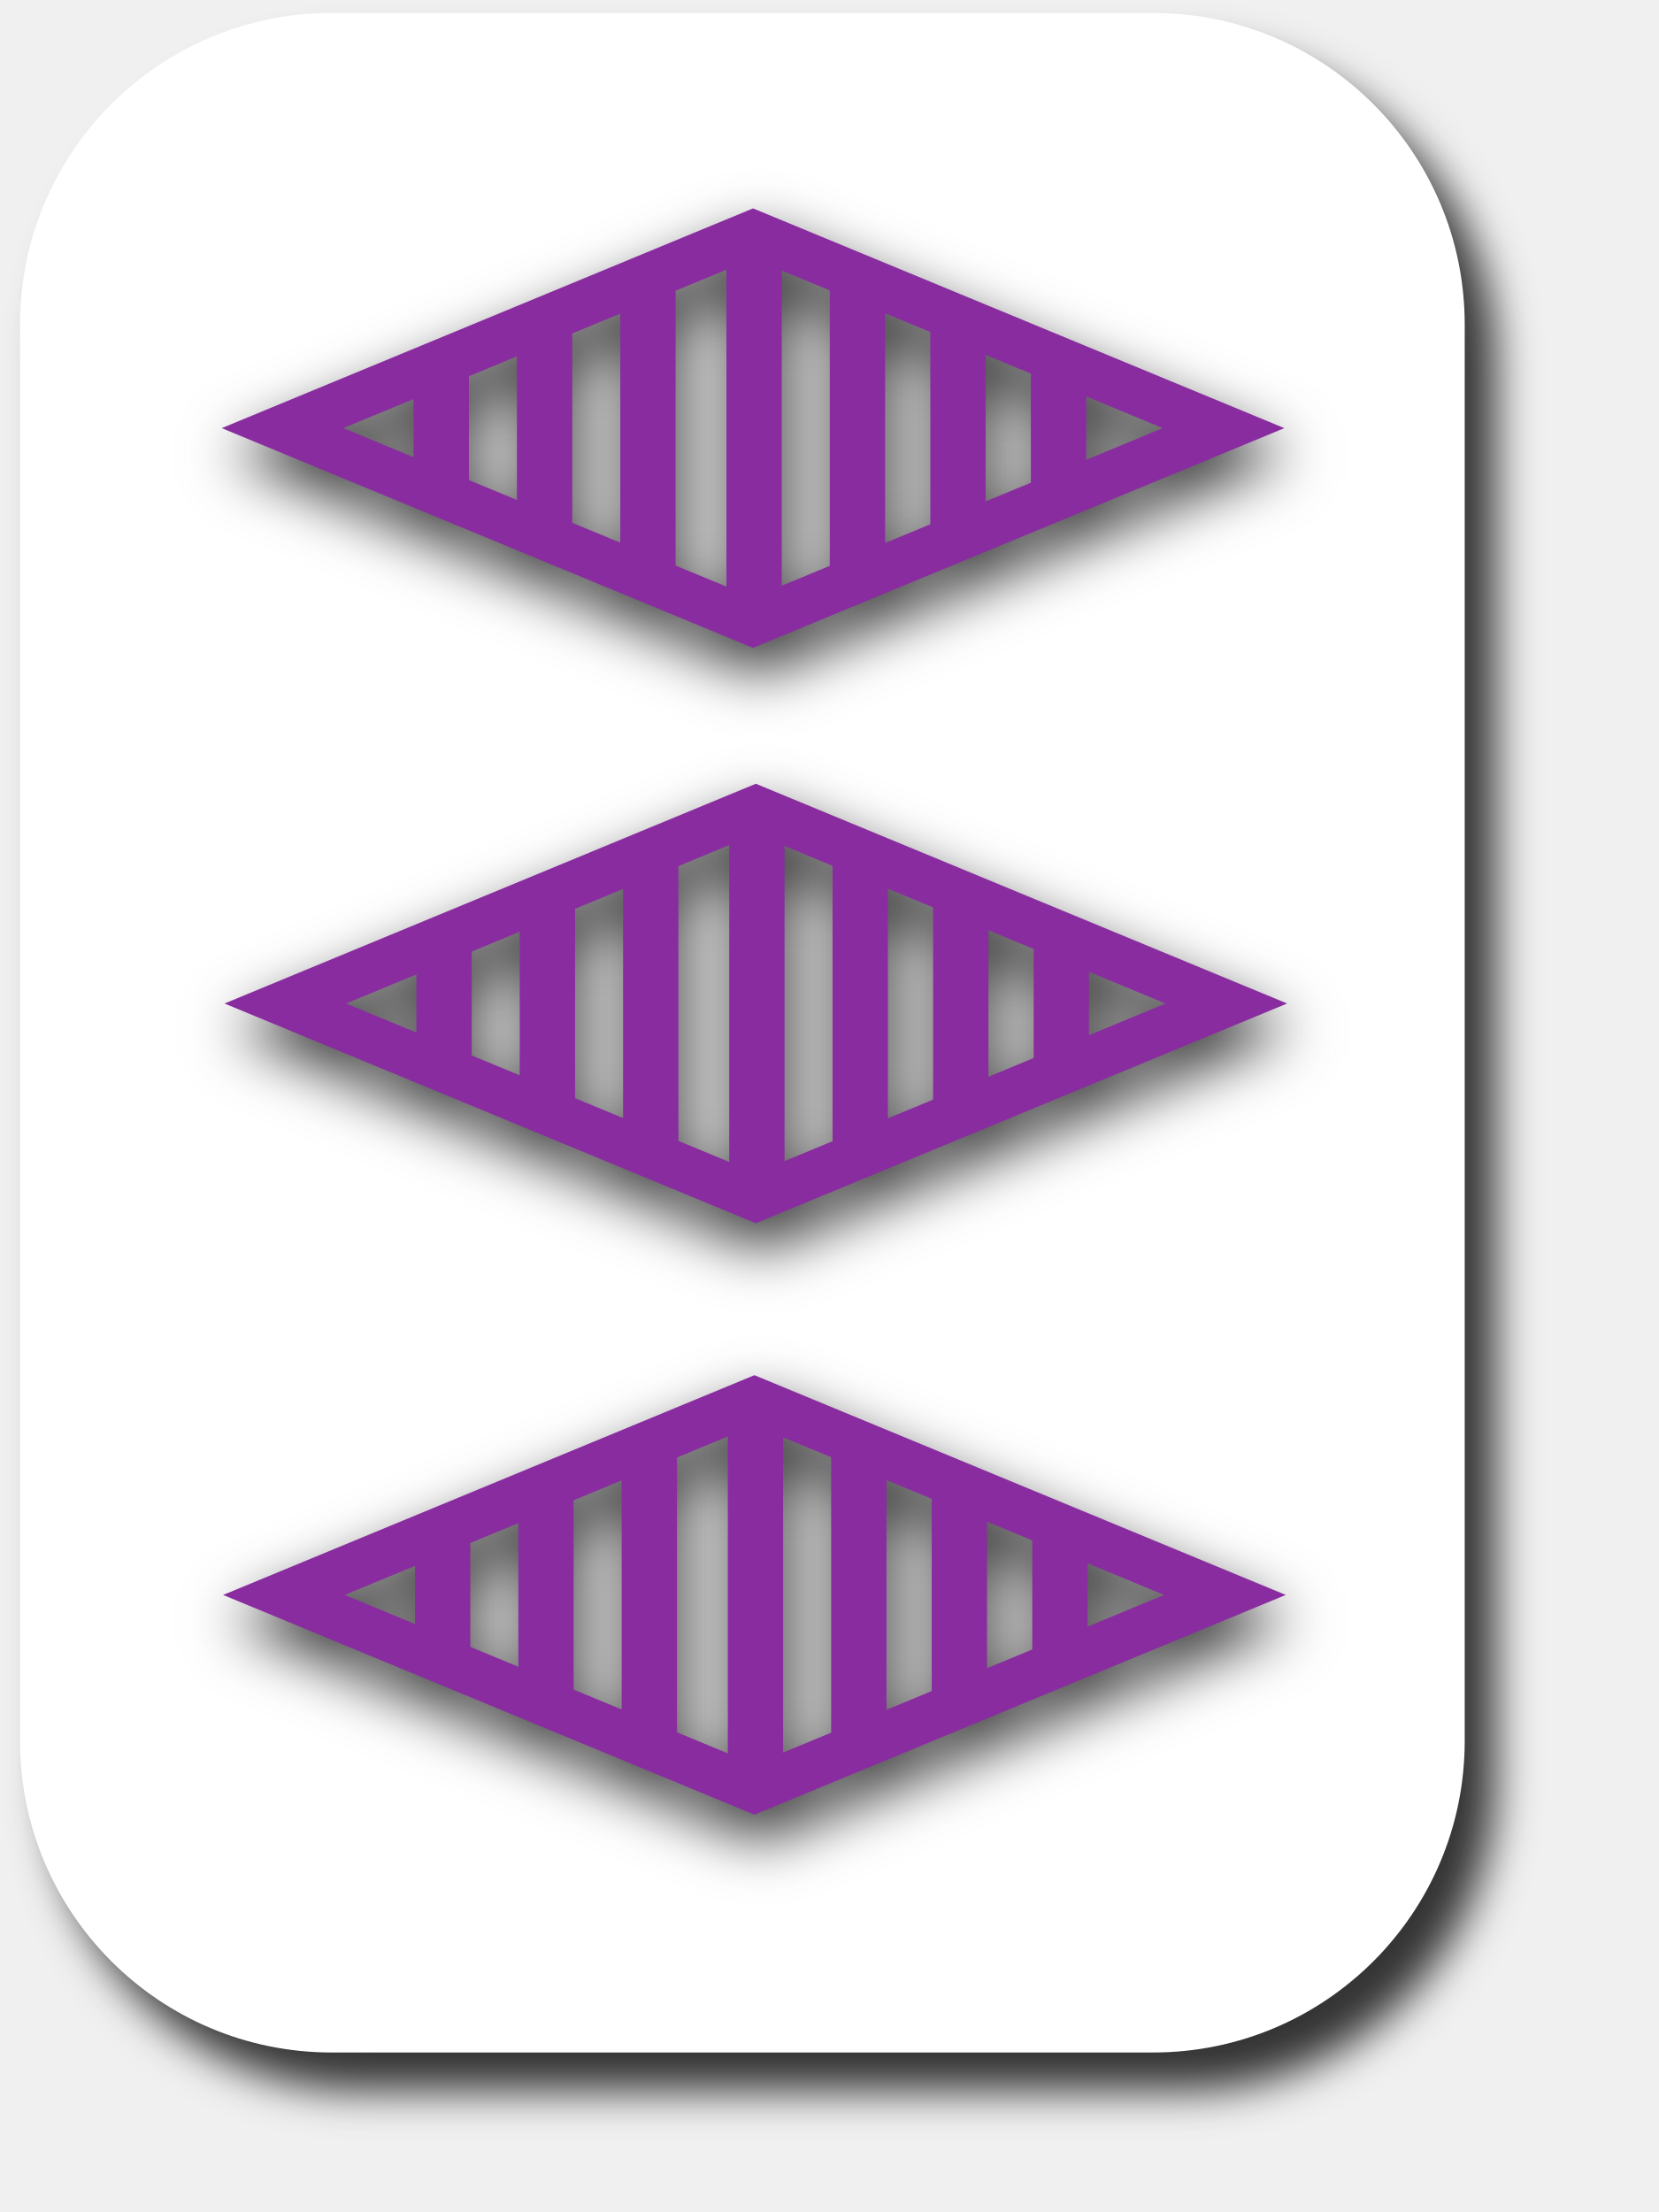
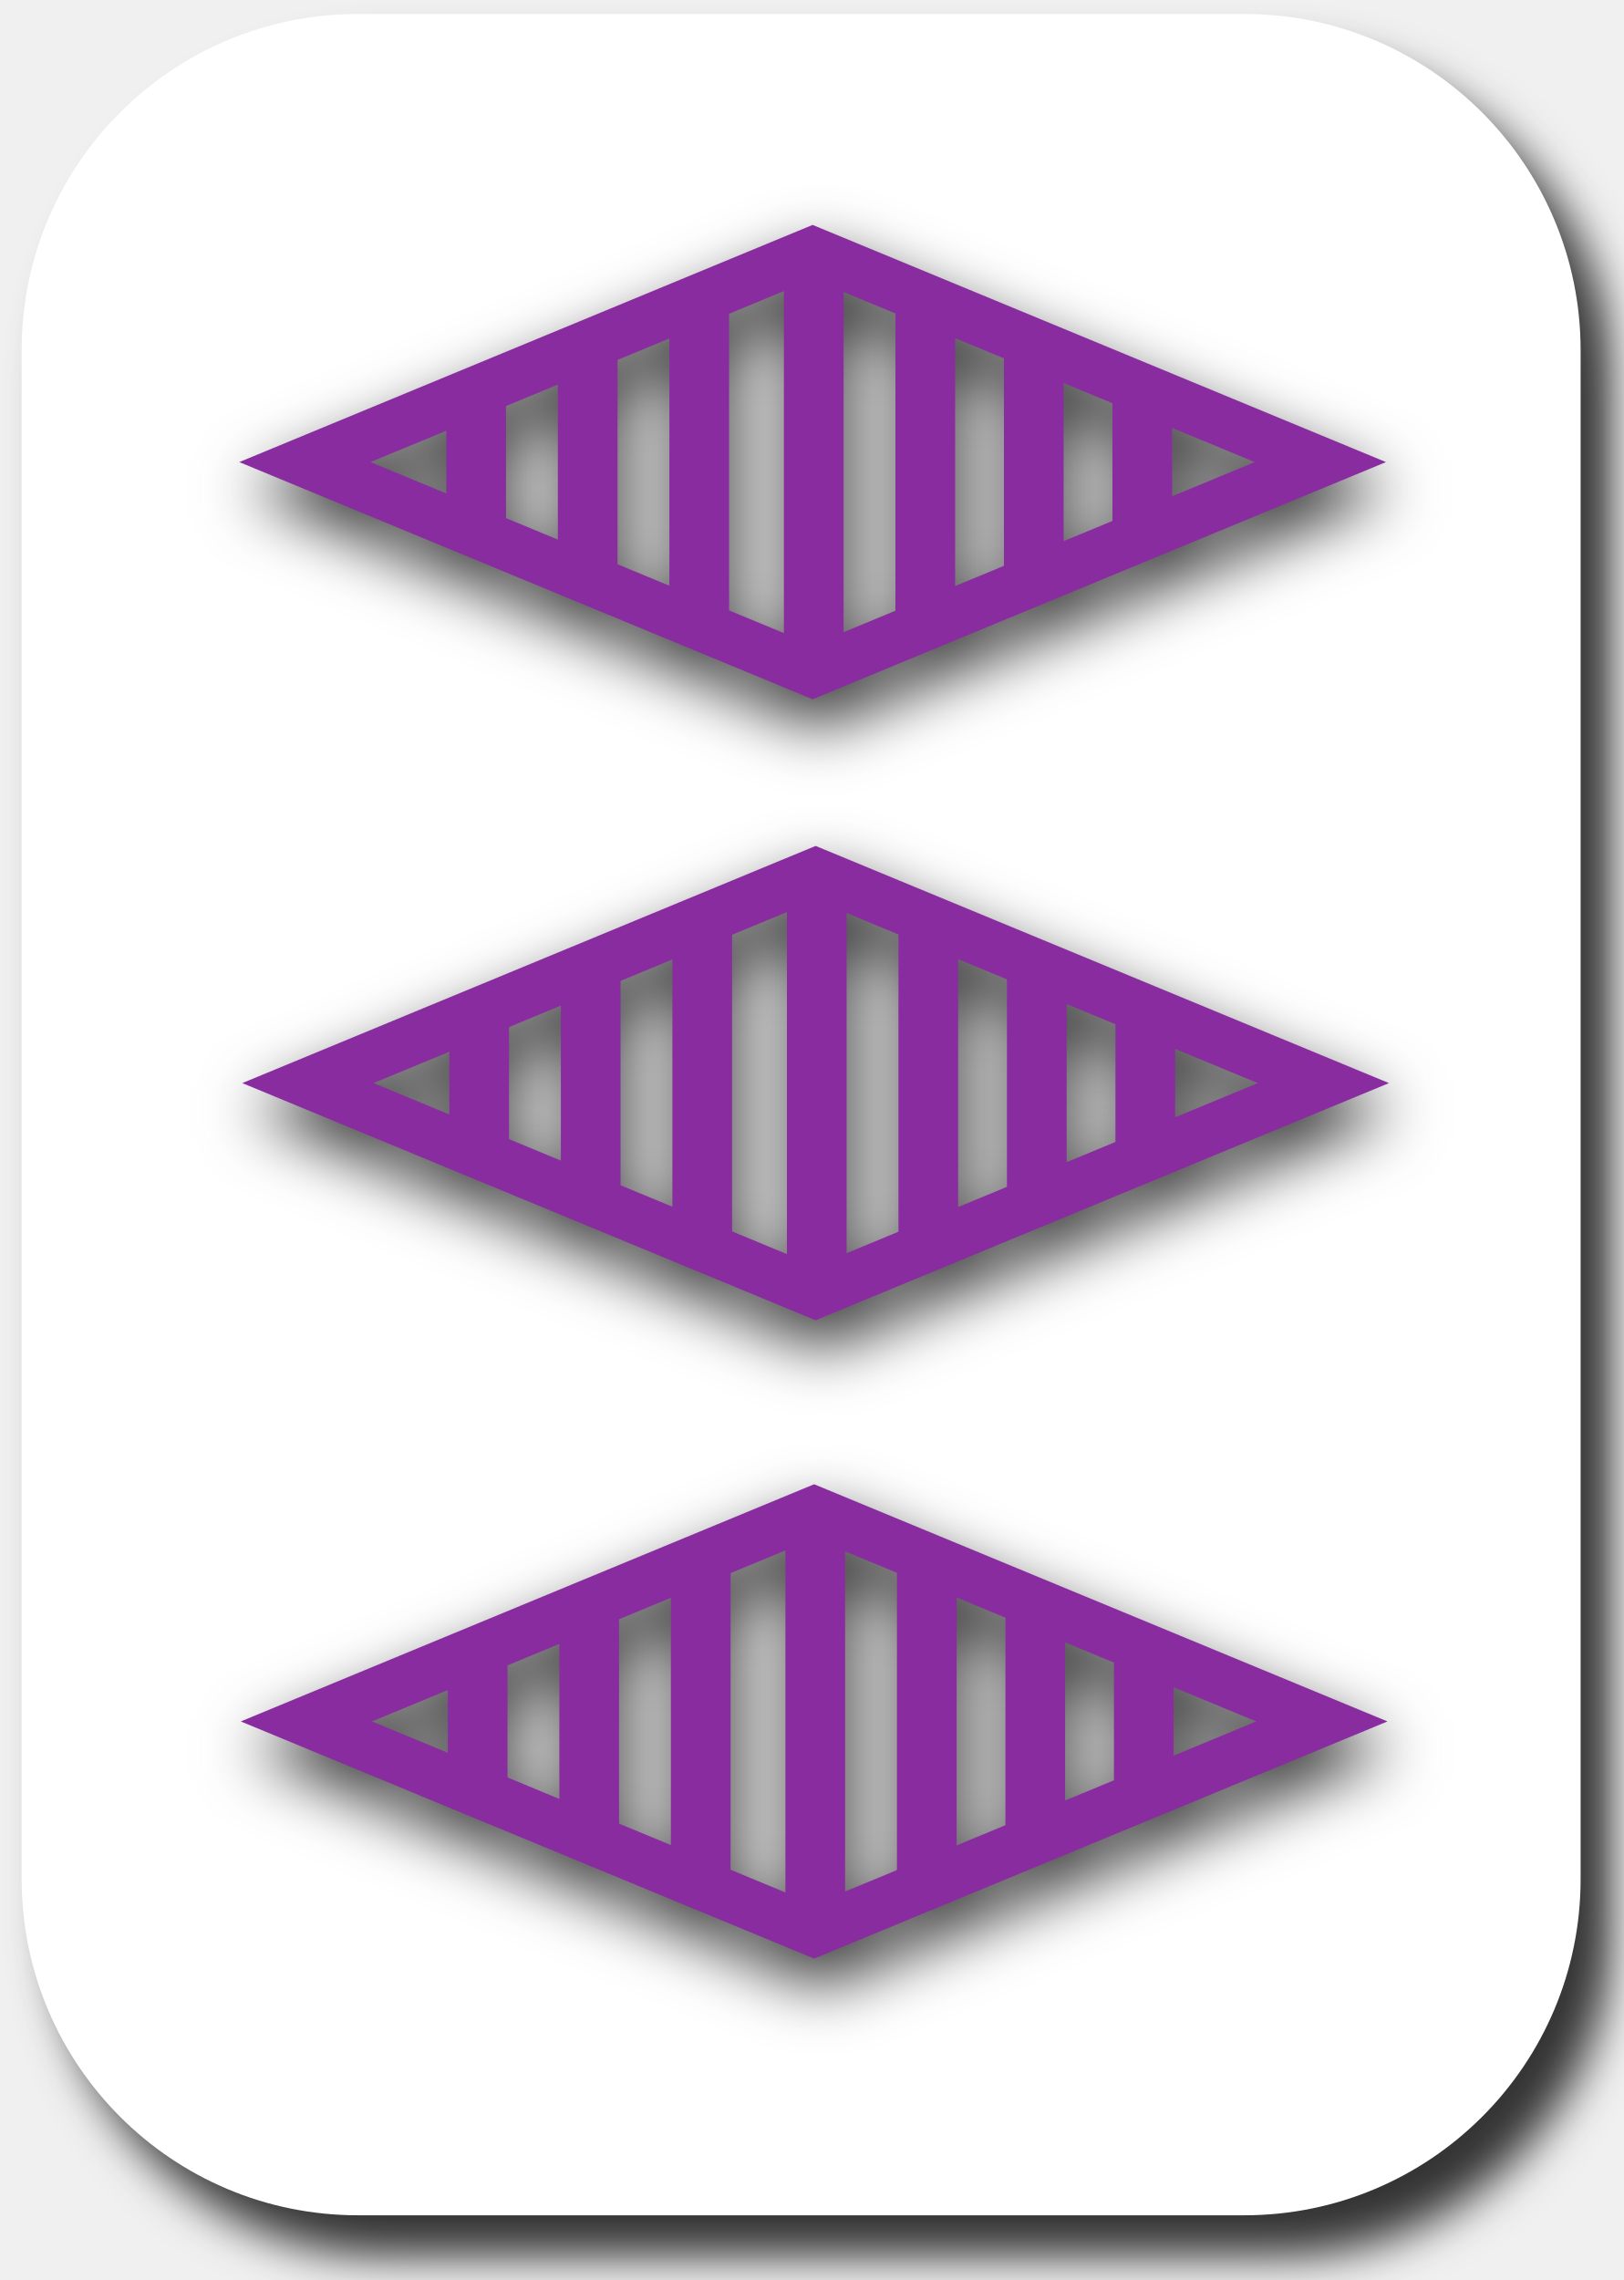
- <svg xmlns="http://www.w3.org/2000/svg" preserveAspectRatio="xMinYMin meet" viewBox="0 0 300 400" id="svg4113" version="1.1">
+ <svg xmlns="http://www.w3.org/2000/svg" preserveAspectRatio="xMinYMin meet" viewBox="0 0 272 382" id="svg4113" version="1.1">
  <defs id="defs4115">
    <filter color-interpolation-filters="sRGB" id="filter3630">
      <feGaussianBlur stdDeviation="4.303" id="feGaussianBlur3632" />
    </filter>
    <filter color-interpolation-filters="sRGB" id="filter3984" x="-0.075" width="1.149" y="-0.18" height="1.361">
      <feGaussianBlur stdDeviation="5.292" id="feGaussianBlur3986" />
    </filter>
    <filter color-interpolation-filters="sRGB" id="filter3984-3" x="-0.075" width="1.149" y="-0.18" height="1.361">
      <feGaussianBlur stdDeviation="5.292" id="feGaussianBlur3986-2" />
    </filter>
    <filter color-interpolation-filters="sRGB" id="filter3984-5" x="-0.075" width="1.149" y="-0.18" height="1.361">
      <feGaussianBlur stdDeviation="5.292" id="feGaussianBlur3986-29" />
    </filter>
  </defs>
  <g id="layer1" transform="translate(-627.8364,-600.0982)">
    <g id="g3637" transform="matrix(0.8964225,0,0,0.8964225,1256.907,326.7865)">
      <rect ry="62.857" y="315.219" x="-691.429" height="411.429" width="291.429" id="rect2826" style="fill:#333333;fill-opacity:1;stroke:none;filter:url(#filter3630)" />
      <rect ry="62.857" y="307.505" x="-697.714" height="411.429" width="291.429" id="rect2826-6" style="fill:#ffffff;fill-opacity:1;stroke:none" />
    </g>
    <g transform="translate(999.2304,41.69467)" id="g4034-0" style="stroke:#333333;filter:url(#filter3984)">
      <rect transform="matrix(0.92408,0.3821992,-0.92408,0.3821992,0,0)" ry="25.42" rx="0" y="918.442" x="665.174" height="92.072" width="92.072" id="rect3859-8" style="fill:none;stroke:#333333;stroke-width:11.898;stroke-linecap:butt;stroke-linejoin:miter;stroke-miterlimit:4;stroke-opacity:1;stroke-dasharray:none" />
      <path id="path3889-2" d="m -233.85,608.905 0,63.64" style="fill:none;stroke:#333333;stroke-width:10;stroke-linecap:butt;stroke-linejoin:miter;stroke-miterlimit:4;stroke-opacity:1;stroke-dasharray:none" />
      <path id="path3891-9" d="m -253.043,614.63 0,51.685" style="fill:none;stroke:#333333;stroke-width:10;stroke-linecap:butt;stroke-linejoin:miter;stroke-miterlimit:4;stroke-opacity:1;stroke-dasharray:none" />
      <path id="path3891-4-0" d="m -215.162,614.883 0,51.685" style="fill:none;stroke:#333333;stroke-width:10;stroke-linecap:butt;stroke-linejoin:miter;stroke-miterlimit:4;stroke-opacity:1;stroke-dasharray:none" />
      <path id="path3891-4-8-1" d="m -196.98,619.897 0,41.151" style="fill:none;stroke:#333333;stroke-width:10;stroke-linecap:butt;stroke-linejoin:miter;stroke-miterlimit:4;stroke-opacity:1;stroke-dasharray:none" />
      <path id="path3891-4-8-9-0" d="m -271.731,619.139 0,41.151" style="fill:none;stroke:#333333;stroke-width:10;stroke-linecap:butt;stroke-linejoin:miter;stroke-miterlimit:4;stroke-opacity:1;stroke-dasharray:none" />
      <path id="path3891-4-8-9-3-81" d="m -290.419,626.22 0,25.474" style="fill:none;stroke:#333333;stroke-width:10;stroke-linecap:butt;stroke-linejoin:miter;stroke-miterlimit:4;stroke-opacity:1;stroke-dasharray:none" />
      <path id="path3891-4-8-9-3-8-6" d="m -178.797,628.493 0,25.474" style="fill:none;stroke:#333333;stroke-width:10;stroke-linecap:butt;stroke-linejoin:miter;stroke-miterlimit:4;stroke-opacity:1;stroke-dasharray:none" />
    </g>
    <g id="g4034" transform="translate(998.0477,37.07214)" style="stroke:#892ca0">
      <rect transform="matrix(0.92408,0.3821992,-0.92408,0.3821992,0,0)" ry="25.42" rx="0" y="918.442" x="665.174" height="92.072" width="92.072" id="rect3859" style="fill:none;stroke:#892ca0;stroke-width:11.898;stroke-linecap:butt;stroke-linejoin:miter;stroke-miterlimit:4;stroke-opacity:1;stroke-dasharray:none" />
      <path id="path3889" d="m -233.85,608.905 0,63.64" style="fill:none;stroke:#892ca0;stroke-width:10;stroke-linecap:butt;stroke-linejoin:miter;stroke-miterlimit:4;stroke-opacity:1;stroke-dasharray:none" />
      <path id="path3891" d="m -253.043,614.63 0,51.685" style="fill:none;stroke:#892ca0;stroke-width:10;stroke-linecap:butt;stroke-linejoin:miter;stroke-miterlimit:4;stroke-opacity:1;stroke-dasharray:none" />
      <path id="path3891-4" d="m -215.162,614.883 0,51.685" style="fill:none;stroke:#892ca0;stroke-width:10;stroke-linecap:butt;stroke-linejoin:miter;stroke-miterlimit:4;stroke-opacity:1;stroke-dasharray:none" />
      <path id="path3891-4-8" d="m -196.98,619.897 0,41.151" style="fill:none;stroke:#892ca0;stroke-width:10;stroke-linecap:butt;stroke-linejoin:miter;stroke-miterlimit:4;stroke-opacity:1;stroke-dasharray:none" />
      <path id="path3891-4-8-9" d="m -271.731,619.139 0,41.151" style="fill:none;stroke:#892ca0;stroke-width:10;stroke-linecap:butt;stroke-linejoin:miter;stroke-miterlimit:4;stroke-opacity:1;stroke-dasharray:none" />
      <path id="path3891-4-8-9-3" d="m -290.419,626.22 0,25.474" style="fill:none;stroke:#892ca0;stroke-width:10;stroke-linecap:butt;stroke-linejoin:miter;stroke-miterlimit:4;stroke-opacity:1;stroke-dasharray:none" />
      <path id="path3891-4-8-9-3-8" d="m -178.797,628.493 0,25.474" style="fill:none;stroke:#892ca0;stroke-width:10;stroke-linecap:butt;stroke-linejoin:miter;stroke-miterlimit:4;stroke-opacity:1;stroke-dasharray:none" />
    </g>
    <g transform="translate(999.7355,145.7404)" id="g4034-0-6" style="stroke:#333333;filter:url(#filter3984-3)">
      <rect transform="matrix(0.92408,0.3821992,-0.92408,0.3821992,0,0)" ry="25.42" rx="0" y="918.442" x="665.174" height="92.072" width="92.072" id="rect3859-8-7" style="fill:none;stroke:#333333;stroke-width:11.898;stroke-linecap:butt;stroke-linejoin:miter;stroke-miterlimit:4;stroke-opacity:1;stroke-dasharray:none" />
      <path id="path3889-2-6" d="m -233.85,608.905 0,63.64" style="fill:none;stroke:#333333;stroke-width:10;stroke-linecap:butt;stroke-linejoin:miter;stroke-miterlimit:4;stroke-opacity:1;stroke-dasharray:none" />
      <path id="path3891-9-1" d="m -253.043,614.63 0,51.685" style="fill:none;stroke:#333333;stroke-width:10;stroke-linecap:butt;stroke-linejoin:miter;stroke-miterlimit:4;stroke-opacity:1;stroke-dasharray:none" />
      <path id="path3891-4-0-0" d="m -215.162,614.883 0,51.685" style="fill:none;stroke:#333333;stroke-width:10;stroke-linecap:butt;stroke-linejoin:miter;stroke-miterlimit:4;stroke-opacity:1;stroke-dasharray:none" />
      <path id="path3891-4-8-1-7" d="m -196.98,619.897 0,41.151" style="fill:none;stroke:#333333;stroke-width:10;stroke-linecap:butt;stroke-linejoin:miter;stroke-miterlimit:4;stroke-opacity:1;stroke-dasharray:none" />
      <path id="path3891-4-8-9-0-1" d="m -271.731,619.139 0,41.151" style="fill:none;stroke:#333333;stroke-width:10;stroke-linecap:butt;stroke-linejoin:miter;stroke-miterlimit:4;stroke-opacity:1;stroke-dasharray:none" />
      <path id="path3891-4-8-9-3-81-5" d="m -290.419,626.22 0,25.474" style="fill:none;stroke:#333333;stroke-width:10;stroke-linecap:butt;stroke-linejoin:miter;stroke-miterlimit:4;stroke-opacity:1;stroke-dasharray:none" />
      <path id="path3891-4-8-9-3-8-6-0" d="m -178.797,628.493 0,25.474" style="fill:none;stroke:#333333;stroke-width:10;stroke-linecap:butt;stroke-linejoin:miter;stroke-miterlimit:4;stroke-opacity:1;stroke-dasharray:none" />
    </g>
    <g id="g4034-8" transform="translate(998.5528,141.1179)" style="stroke:#892ca0">
      <rect transform="matrix(0.92408,0.3821992,-0.92408,0.3821992,0,0)" ry="25.42" rx="0" y="918.442" x="665.174" height="92.072" width="92.072" id="rect3859-2" style="fill:none;stroke:#892ca0;stroke-width:11.898;stroke-linecap:butt;stroke-linejoin:miter;stroke-miterlimit:4;stroke-opacity:1;stroke-dasharray:none" />
      <path id="path3889-9" d="m -233.85,608.905 0,63.64" style="fill:none;stroke:#892ca0;stroke-width:10;stroke-linecap:butt;stroke-linejoin:miter;stroke-miterlimit:4;stroke-opacity:1;stroke-dasharray:none" />
      <path id="path3891-8" d="m -253.043,614.63 0,51.685" style="fill:none;stroke:#892ca0;stroke-width:10;stroke-linecap:butt;stroke-linejoin:miter;stroke-miterlimit:4;stroke-opacity:1;stroke-dasharray:none" />
      <path id="path3891-4-2" d="m -215.162,614.883 0,51.685" style="fill:none;stroke:#892ca0;stroke-width:10;stroke-linecap:butt;stroke-linejoin:miter;stroke-miterlimit:4;stroke-opacity:1;stroke-dasharray:none" />
      <path id="path3891-4-8-4" d="m -196.98,619.897 0,41.151" style="fill:none;stroke:#892ca0;stroke-width:10;stroke-linecap:butt;stroke-linejoin:miter;stroke-miterlimit:4;stroke-opacity:1;stroke-dasharray:none" />
      <path id="path3891-4-8-9-5" d="m -271.731,619.139 0,41.151" style="fill:none;stroke:#892ca0;stroke-width:10;stroke-linecap:butt;stroke-linejoin:miter;stroke-miterlimit:4;stroke-opacity:1;stroke-dasharray:none" />
      <path id="path3891-4-8-9-3-86" d="m -290.419,626.22 0,25.474" style="fill:none;stroke:#892ca0;stroke-width:10;stroke-linecap:butt;stroke-linejoin:miter;stroke-miterlimit:4;stroke-opacity:1;stroke-dasharray:none" />
      <path id="path3891-4-8-9-3-8-9" d="m -178.797,628.493 0,25.474" style="fill:none;stroke:#892ca0;stroke-width:10;stroke-linecap:butt;stroke-linejoin:miter;stroke-miterlimit:4;stroke-opacity:1;stroke-dasharray:none" />
    </g>
    <g transform="translate(999.483,252.6903)" id="g4034-0-9" style="stroke:#333333;filter:url(#filter3984-5)">
      <rect transform="matrix(0.92408,0.3821992,-0.92408,0.3821992,0,0)" ry="25.42" rx="0" y="918.442" x="665.174" height="92.072" width="92.072" id="rect3859-8-4" style="fill:none;stroke:#333333;stroke-width:11.898;stroke-linecap:butt;stroke-linejoin:miter;stroke-miterlimit:4;stroke-opacity:1;stroke-dasharray:none" />
      <path id="path3889-2-2" d="m -233.85,608.905 0,63.64" style="fill:none;stroke:#333333;stroke-width:10;stroke-linecap:butt;stroke-linejoin:miter;stroke-miterlimit:4;stroke-opacity:1;stroke-dasharray:none" />
      <path id="path3891-9-8" d="m -253.043,614.63 0,51.685" style="fill:none;stroke:#333333;stroke-width:10;stroke-linecap:butt;stroke-linejoin:miter;stroke-miterlimit:4;stroke-opacity:1;stroke-dasharray:none" />
      <path id="path3891-4-0-5" d="m -215.162,614.883 0,51.685" style="fill:none;stroke:#333333;stroke-width:10;stroke-linecap:butt;stroke-linejoin:miter;stroke-miterlimit:4;stroke-opacity:1;stroke-dasharray:none" />
      <path id="path3891-4-8-1-2" d="m -196.98,619.897 0,41.151" style="fill:none;stroke:#333333;stroke-width:10;stroke-linecap:butt;stroke-linejoin:miter;stroke-miterlimit:4;stroke-opacity:1;stroke-dasharray:none" />
      <path id="path3891-4-8-9-0-0" d="m -271.731,619.139 0,41.151" style="fill:none;stroke:#333333;stroke-width:10;stroke-linecap:butt;stroke-linejoin:miter;stroke-miterlimit:4;stroke-opacity:1;stroke-dasharray:none" />
      <path id="path3891-4-8-9-3-81-1" d="m -290.419,626.22 0,25.474" style="fill:none;stroke:#333333;stroke-width:10;stroke-linecap:butt;stroke-linejoin:miter;stroke-miterlimit:4;stroke-opacity:1;stroke-dasharray:none" />
      <path id="path3891-4-8-9-3-8-6-6" d="m -178.797,628.493 0,25.474" style="fill:none;stroke:#333333;stroke-width:10;stroke-linecap:butt;stroke-linejoin:miter;stroke-miterlimit:4;stroke-opacity:1;stroke-dasharray:none" />
    </g>
    <g id="g4034-7" transform="translate(998.3003,248.0677)" style="stroke:#892ca0">
      <rect transform="matrix(0.92408,0.3821992,-0.92408,0.3821992,0,0)" ry="25.42" rx="0" y="918.442" x="665.174" height="92.072" width="92.072" id="rect3859-5" style="fill:none;stroke:#892ca0;stroke-width:11.898;stroke-linecap:butt;stroke-linejoin:miter;stroke-miterlimit:4;stroke-opacity:1;stroke-dasharray:none" />
      <path id="path3889-3" d="m -233.85,608.905 0,63.64" style="fill:none;stroke:#892ca0;stroke-width:10;stroke-linecap:butt;stroke-linejoin:miter;stroke-miterlimit:4;stroke-opacity:1;stroke-dasharray:none" />
      <path id="path3891-3" d="m -253.043,614.63 0,51.685" style="fill:none;stroke:#892ca0;stroke-width:10;stroke-linecap:butt;stroke-linejoin:miter;stroke-miterlimit:4;stroke-opacity:1;stroke-dasharray:none" />
      <path id="path3891-4-5" d="m -215.162,614.883 0,51.685" style="fill:none;stroke:#892ca0;stroke-width:10;stroke-linecap:butt;stroke-linejoin:miter;stroke-miterlimit:4;stroke-opacity:1;stroke-dasharray:none" />
      <path id="path3891-4-8-45" d="m -196.98,619.897 0,41.151" style="fill:none;stroke:#892ca0;stroke-width:10;stroke-linecap:butt;stroke-linejoin:miter;stroke-miterlimit:4;stroke-opacity:1;stroke-dasharray:none" />
      <path id="path3891-4-8-9-7" d="m -271.731,619.139 0,41.151" style="fill:none;stroke:#892ca0;stroke-width:10;stroke-linecap:butt;stroke-linejoin:miter;stroke-miterlimit:4;stroke-opacity:1;stroke-dasharray:none" />
      <path id="path3891-4-8-9-3-5" d="m -290.419,626.22 0,25.474" style="fill:none;stroke:#892ca0;stroke-width:10;stroke-linecap:butt;stroke-linejoin:miter;stroke-miterlimit:4;stroke-opacity:1;stroke-dasharray:none" />
      <path id="path3891-4-8-9-3-8-7" d="m -178.797,628.493 0,25.474" style="fill:none;stroke:#892ca0;stroke-width:10;stroke-linecap:butt;stroke-linejoin:miter;stroke-miterlimit:4;stroke-opacity:1;stroke-dasharray:none" />
    </g>
  </g>
</svg>
